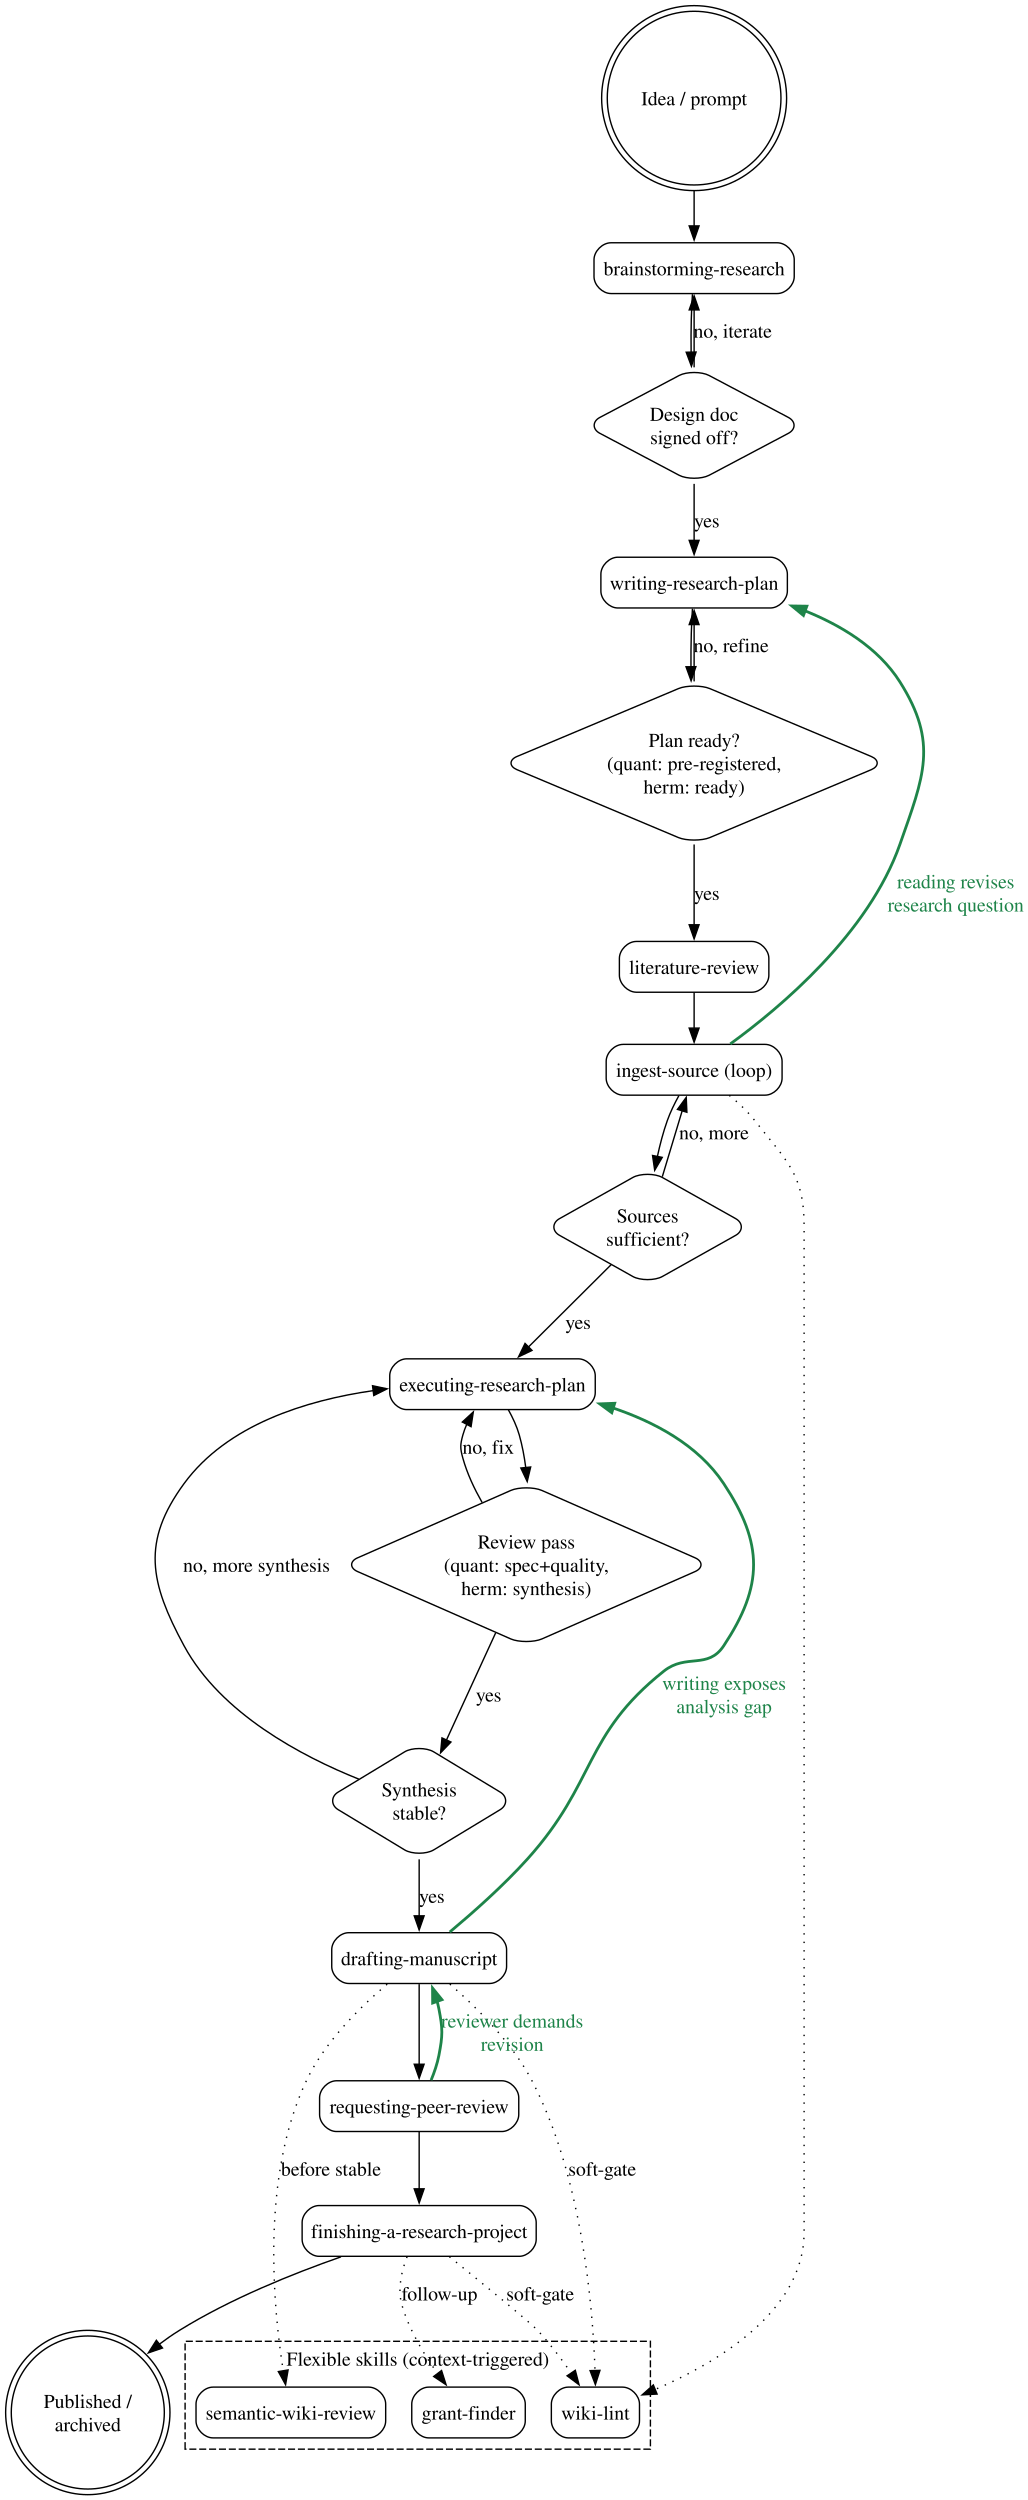
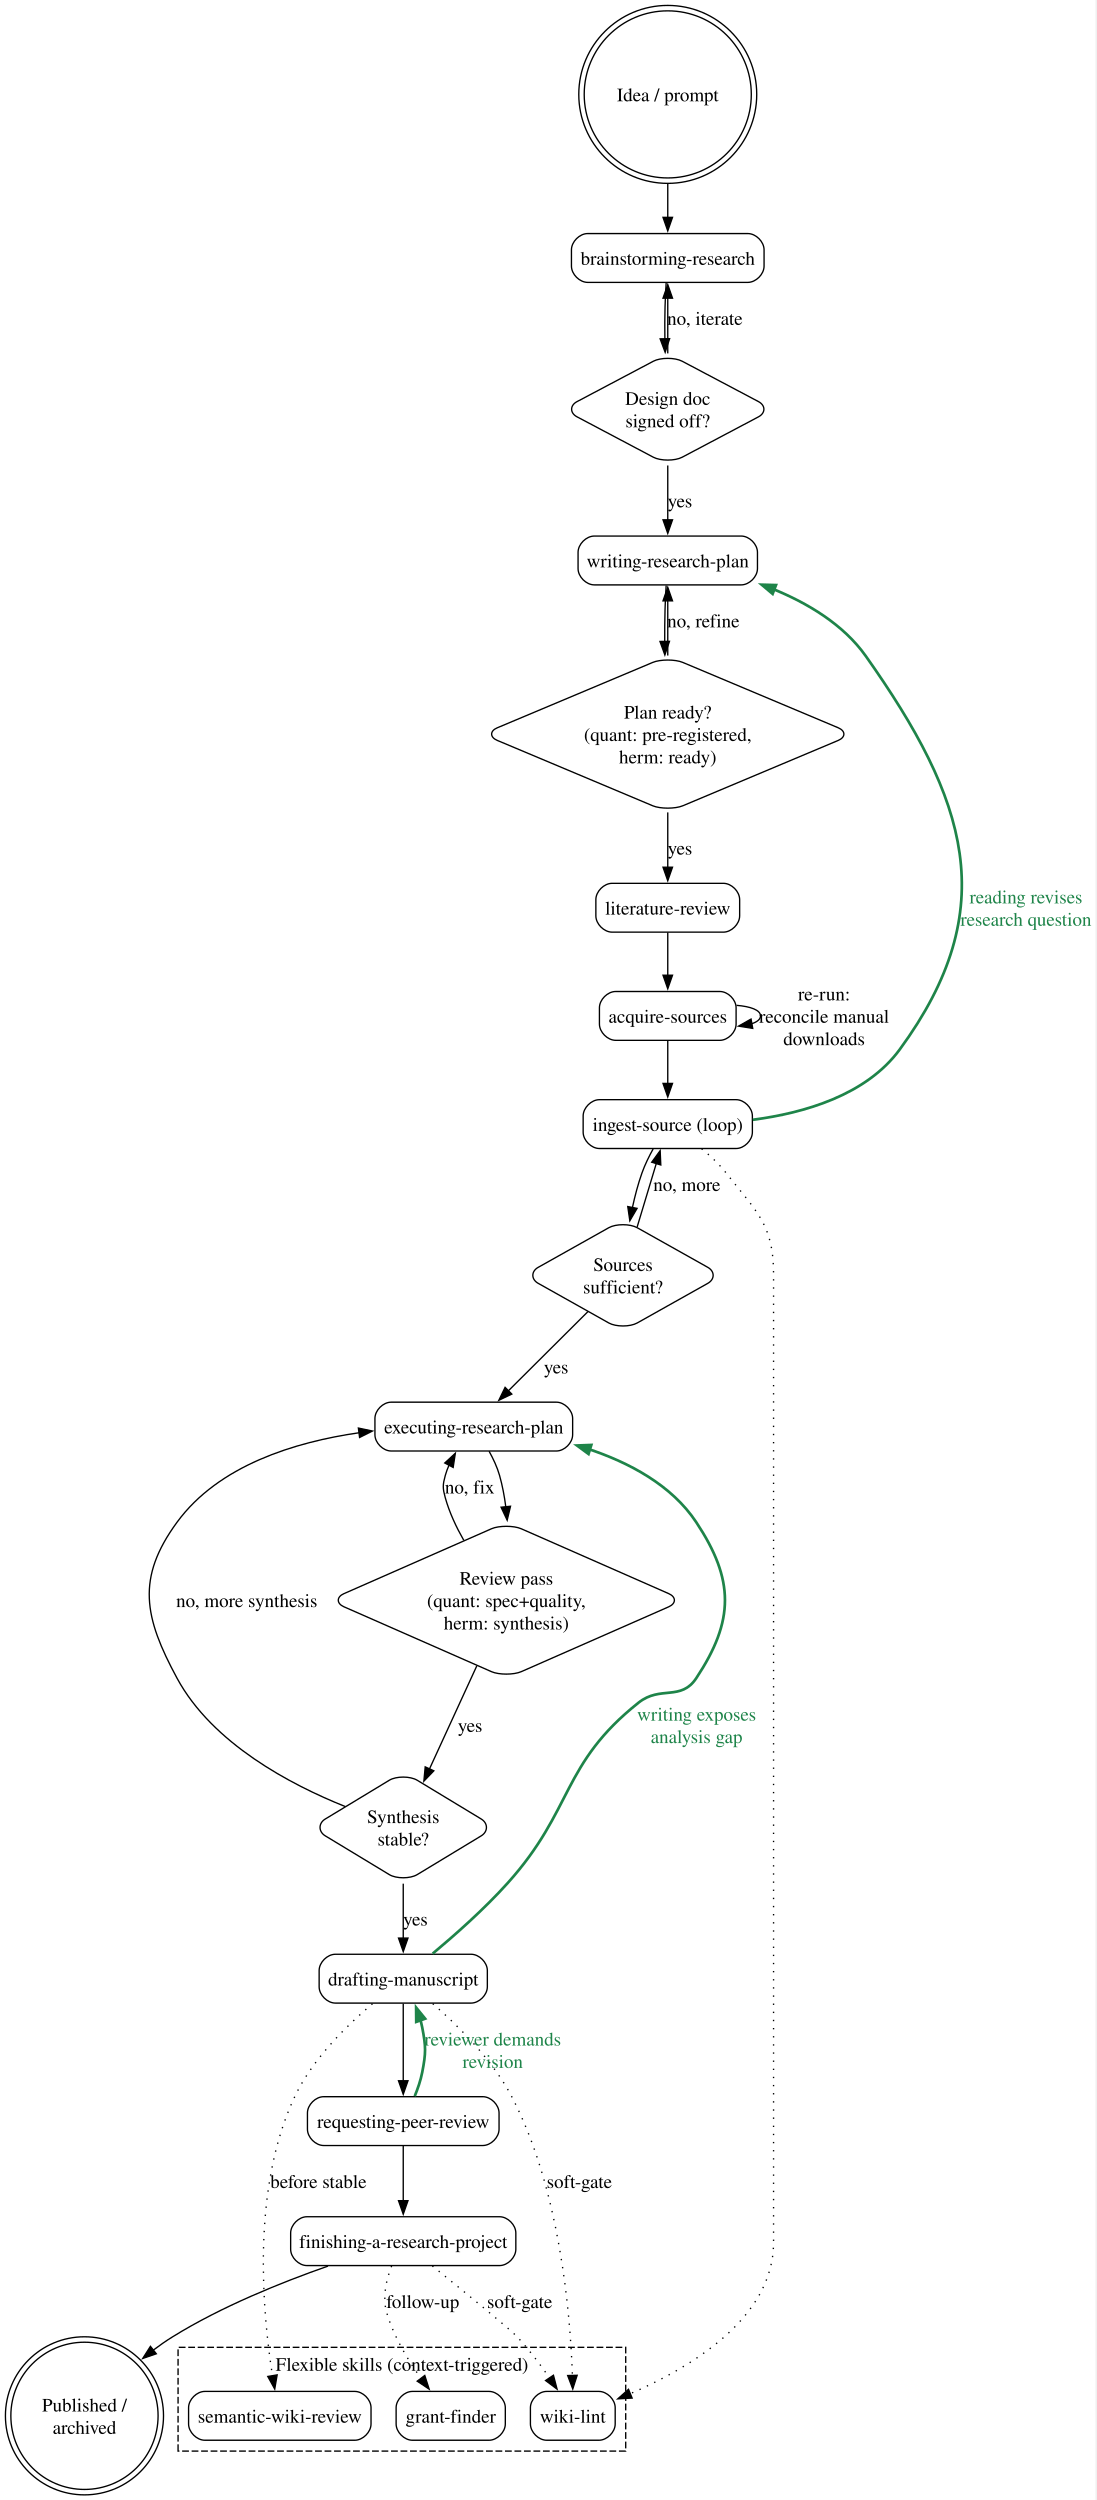
- <svg xmlns="http://www.w3.org/2000/svg" width="729pt" height="1773pt" viewBox="0.00 0.00 729.00 1773.00">
-   <g id="graph0" class="graph" transform="scale(1 1) rotate(0) translate(4 1769.22)">
-     <polygon fill="white" stroke="none" points="-4,4 -4,-1769.22 725.05,-1769.22 725.05,4 -4,4" />
+ <svg xmlns="http://www.w3.org/2000/svg" width="808pt" height="1843pt" viewBox="0.00 0.00 808.00 1843.00">
+   <g id="graph0" class="graph" transform="scale(1 1) rotate(0) translate(4 1839.22)">
+     <polygon fill="white" stroke="none" points="-4,4 -4,-1839.22 803.57,-1839.22 803.57,4 -4,4" />
    <g id="clust1" class="cluster">
      <polygon fill="none" stroke="black" stroke-dasharray="5,2" points="127.27,-32.27 127.27,-108.77 457.27,-108.77 457.27,-32.27 127.27,-32.27" />
      <text xml:space="preserve" text-anchor="middle" x="292.27" y="-91.47" font-family="Times,serif" font-size="14.00">Flexible skills (context-triggered)</text>
    </g>
    <g id="node1" class="node">
-       <ellipse fill="none" stroke="black" cx="488.27" cy="-1699.63" rx="61.59" ry="61.59" />
-       <ellipse fill="none" stroke="black" cx="488.27" cy="-1699.63" rx="65.59" ry="65.59" />
-       <text xml:space="preserve" text-anchor="middle" x="488.27" y="-1694.58" font-family="Times,serif" font-size="14.00">Idea / prompt</text>
+       <ellipse fill="none" stroke="black" cx="488.27" cy="-1769.63" rx="61.59" ry="61.59" />
+       <ellipse fill="none" stroke="black" cx="488.27" cy="-1769.63" rx="65.59" ry="65.59" />
+       <text xml:space="preserve" text-anchor="middle" x="488.27" y="-1764.58" font-family="Times,serif" font-size="14.00">Idea / prompt</text>
    </g>
    <g id="node2" class="node">
-       <path fill="none" stroke="black" d="M547.27,-1597.04C547.27,-1597.04 429.27,-1597.04 429.27,-1597.04 423.27,-1597.04 417.27,-1591.04 417.27,-1585.04 417.27,-1585.04 417.27,-1573.04 417.27,-1573.04 417.27,-1567.04 423.27,-1561.04 429.27,-1561.04 429.27,-1561.04 547.27,-1561.04 547.27,-1561.04 553.27,-1561.04 559.27,-1567.04 559.27,-1573.04 559.27,-1573.04 559.27,-1585.04 559.27,-1585.04 559.27,-1591.04 553.27,-1597.04 547.27,-1597.04" />
-       <text xml:space="preserve" text-anchor="middle" x="488.27" y="-1573.99" font-family="Times,serif" font-size="14.00">brainstorming-research</text>
+       <path fill="none" stroke="black" d="M547.27,-1667.04C547.27,-1667.04 429.27,-1667.04 429.27,-1667.04 423.27,-1667.04 417.27,-1661.04 417.27,-1655.04 417.27,-1655.04 417.27,-1643.04 417.27,-1643.04 417.27,-1637.04 423.27,-1631.04 429.27,-1631.04 429.27,-1631.04 547.27,-1631.04 547.27,-1631.04 553.27,-1631.04 559.27,-1637.04 559.27,-1643.04 559.27,-1643.04 559.27,-1655.04 559.27,-1655.04 559.27,-1661.04 553.27,-1667.04 547.27,-1667.04" />
+       <text xml:space="preserve" text-anchor="middle" x="488.27" y="-1643.99" font-family="Times,serif" font-size="14.00">brainstorming-research</text>
    </g>
    <g id="edge1" class="edge">
-       <path fill="none" stroke="black" d="M488.27,-1633.78C488.27,-1625.09 488.27,-1616.55 488.27,-1608.94" />
-       <polygon fill="black" stroke="black" points="491.77,-1608.99 488.27,-1598.99 484.77,-1608.99 491.77,-1608.99" />
+       <path fill="none" stroke="black" d="M488.27,-1703.78C488.27,-1695.09 488.27,-1686.55 488.27,-1678.94" />
+       <polygon fill="black" stroke="black" points="491.77,-1678.99 488.27,-1668.99 484.77,-1678.99 491.77,-1678.99" />
    </g>
    <g id="node3" class="node">
-       <path fill="none" stroke="black" d="M477.66,-1502.93C477.66,-1502.93 421.38,-1473.15 421.38,-1473.15 416.07,-1470.35 416.07,-1464.74 421.38,-1461.93 421.38,-1461.93 477.66,-1432.15 477.66,-1432.15 482.97,-1429.35 493.57,-1429.35 498.88,-1432.15 498.88,-1432.15 555.16,-1461.93 555.16,-1461.93 560.47,-1464.74 560.47,-1470.35 555.16,-1473.15 555.16,-1473.15 498.88,-1502.93 498.88,-1502.93 493.57,-1505.74 482.97,-1505.74 477.66,-1502.93" />
-       <text xml:space="preserve" text-anchor="middle" x="488.27" y="-1470.74" font-family="Times,serif" font-size="14.00">Design doc</text>
-       <text xml:space="preserve" text-anchor="middle" x="488.27" y="-1454.24" font-family="Times,serif" font-size="14.00">signed off?</text>
+       <path fill="none" stroke="black" d="M477.66,-1572.93C477.66,-1572.93 421.38,-1543.15 421.38,-1543.15 416.07,-1540.35 416.07,-1534.74 421.38,-1531.93 421.38,-1531.93 477.66,-1502.15 477.66,-1502.15 482.97,-1499.35 493.57,-1499.35 498.88,-1502.15 498.88,-1502.15 555.16,-1531.93 555.16,-1531.93 560.47,-1534.74 560.47,-1540.35 555.16,-1543.15 555.16,-1543.15 498.88,-1572.93 498.88,-1572.93 493.57,-1575.74 482.97,-1575.74 477.66,-1572.93" />
+       <text xml:space="preserve" text-anchor="middle" x="488.27" y="-1540.74" font-family="Times,serif" font-size="14.00">Design doc</text>
+       <text xml:space="preserve" text-anchor="middle" x="488.27" y="-1524.24" font-family="Times,serif" font-size="14.00">signed off?</text>
    </g>
    <g id="edge2" class="edge">
-       <path fill="none" stroke="black" d="M487.08,-1560.6C486.75,-1555 486.43,-1548.76 486.27,-1543.04 486.05,-1535.39 486.04,-1527.31 486.15,-1519.39" />
-       <polygon fill="black" stroke="black" points="489.65,-1519.56 486.36,-1509.49 482.65,-1519.42 489.65,-1519.56" />
+       <path fill="none" stroke="black" d="M487.08,-1630.6C486.75,-1625 486.43,-1618.76 486.27,-1613.04 486.05,-1605.39 486.04,-1597.31 486.15,-1589.39" />
+       <polygon fill="black" stroke="black" points="489.65,-1589.56 486.36,-1579.49 482.65,-1589.42 489.65,-1589.56" />
    </g>
    <g id="edge4" class="edge">
-       <path fill="none" stroke="black" d="M488.27,-1508.69C488.27,-1522.34 488.27,-1537.29 488.27,-1549.8" />
-       <polygon fill="black" stroke="black" points="484.77,-1549.42 488.27,-1559.42 491.77,-1549.42 484.77,-1549.42" />
-       <text xml:space="preserve" text-anchor="middle" x="515.65" y="-1529.74" font-family="Times,serif" font-size="14.00">no, iterate</text>
+       <path fill="none" stroke="black" d="M488.27,-1578.69C488.27,-1592.34 488.27,-1607.29 488.27,-1619.8" />
+       <polygon fill="black" stroke="black" points="484.77,-1619.42 488.27,-1629.42 491.77,-1619.42 484.77,-1619.42" />
+       <text xml:space="preserve" text-anchor="middle" x="515.65" y="-1599.74" font-family="Times,serif" font-size="14.00">no, iterate</text>
    </g>
    <g id="node4" class="node">
-       <path fill="none" stroke="black" d="M542.4,-1374.04C542.4,-1374.04 434.15,-1374.04 434.15,-1374.04 428.15,-1374.04 422.15,-1368.04 422.15,-1362.04 422.15,-1362.04 422.15,-1350.04 422.15,-1350.04 422.15,-1344.04 428.15,-1338.04 434.15,-1338.04 434.15,-1338.04 542.4,-1338.04 542.4,-1338.04 548.4,-1338.04 554.4,-1344.04 554.4,-1350.04 554.4,-1350.04 554.4,-1362.04 554.4,-1362.04 554.4,-1368.04 548.4,-1374.04 542.4,-1374.04" />
-       <text xml:space="preserve" text-anchor="middle" x="488.27" y="-1350.99" font-family="Times,serif" font-size="14.00">writing-research-plan</text>
+       <path fill="none" stroke="black" d="M542.4,-1444.04C542.4,-1444.04 434.15,-1444.04 434.15,-1444.04 428.15,-1444.04 422.15,-1438.04 422.15,-1432.04 422.15,-1432.04 422.15,-1420.04 422.15,-1420.04 422.15,-1414.04 428.15,-1408.04 434.15,-1408.04 434.15,-1408.04 542.4,-1408.04 542.4,-1408.04 548.4,-1408.04 554.4,-1414.04 554.4,-1420.04 554.4,-1420.04 554.4,-1432.04 554.4,-1432.04 554.4,-1438.04 548.4,-1444.04 542.4,-1444.04" />
+       <text xml:space="preserve" text-anchor="middle" x="488.27" y="-1420.99" font-family="Times,serif" font-size="14.00">writing-research-plan</text>
    </g>
    <g id="edge3" class="edge">
-       <path fill="none" stroke="black" d="M488.27,-1426.08C488.27,-1412.74 488.27,-1398.18 488.27,-1385.88" />
-       <polygon fill="black" stroke="black" points="491.77,-1385.99 488.27,-1375.99 484.77,-1385.99 491.77,-1385.99" />
-       <text xml:space="preserve" text-anchor="middle" x="497.27" y="-1395.24" font-family="Times,serif" font-size="14.00">yes</text>
+       <path fill="none" stroke="black" d="M488.27,-1496.08C488.27,-1482.74 488.27,-1468.18 488.27,-1455.88" />
+       <polygon fill="black" stroke="black" points="491.77,-1455.99 488.27,-1445.99 484.77,-1455.99 491.77,-1455.99" />
+       <text xml:space="preserve" text-anchor="middle" x="497.27" y="-1465.24" font-family="Times,serif" font-size="14.00">yes</text>
    </g>
    <g id="node5" class="node">
-       <path fill="none" stroke="black" d="M477.21,-1280.89C477.21,-1280.89 362.58,-1232.69 362.58,-1232.69 357.05,-1230.37 357.05,-1225.72 362.58,-1223.39 362.58,-1223.39 477.21,-1175.19 477.21,-1175.19 482.74,-1172.87 493.8,-1172.87 499.33,-1175.19 499.33,-1175.19 613.96,-1223.39 613.96,-1223.39 619.49,-1225.72 619.49,-1230.37 613.96,-1232.69 613.96,-1232.69 499.33,-1280.89 499.33,-1280.89 493.8,-1283.22 482.74,-1283.22 477.21,-1280.89" />
-       <text xml:space="preserve" text-anchor="middle" x="488.27" y="-1239.49" font-family="Times,serif" font-size="14.00">Plan ready?</text>
-       <text xml:space="preserve" text-anchor="middle" x="488.27" y="-1222.99" font-family="Times,serif" font-size="14.00">(quant: pre-registered,</text>
-       <text xml:space="preserve" text-anchor="middle" x="488.27" y="-1206.49" font-family="Times,serif" font-size="14.00">herm: ready)</text>
+       <path fill="none" stroke="black" d="M477.21,-1350.89C477.21,-1350.89 362.58,-1302.69 362.58,-1302.69 357.05,-1300.37 357.05,-1295.72 362.58,-1293.39 362.58,-1293.39 477.21,-1245.19 477.21,-1245.19 482.74,-1242.87 493.8,-1242.87 499.33,-1245.19 499.33,-1245.19 613.96,-1293.39 613.96,-1293.39 619.49,-1295.72 619.49,-1300.37 613.96,-1302.69 613.96,-1302.69 499.33,-1350.89 499.33,-1350.89 493.8,-1353.22 482.74,-1353.22 477.21,-1350.89" />
+       <text xml:space="preserve" text-anchor="middle" x="488.27" y="-1309.49" font-family="Times,serif" font-size="14.00">Plan ready?</text>
+       <text xml:space="preserve" text-anchor="middle" x="488.27" y="-1292.99" font-family="Times,serif" font-size="14.00">(quant: pre-registered,</text>
+       <text xml:space="preserve" text-anchor="middle" x="488.27" y="-1276.49" font-family="Times,serif" font-size="14.00">herm: ready)</text>
    </g>
    <g id="edge5" class="edge">
-       <path fill="none" stroke="black" d="M487.08,-1337.6C486.75,-1332 486.43,-1325.76 486.27,-1320.04 486.05,-1312.31 485.99,-1304.21 486.03,-1296.16" />
-       <polygon fill="black" stroke="black" points="489.53,-1296.42 486.14,-1286.38 482.53,-1296.34 489.53,-1296.42" />
+       <path fill="none" stroke="black" d="M487.08,-1407.6C486.75,-1402 486.43,-1395.76 486.27,-1390.04 486.05,-1382.31 485.99,-1374.21 486.03,-1366.16" />
+       <polygon fill="black" stroke="black" points="489.53,-1366.42 486.14,-1356.38 482.53,-1366.34 489.53,-1366.42" />
    </g>
    <g id="edge7" class="edge">
-       <path fill="none" stroke="black" d="M488.27,-1285.95C488.27,-1300.06 488.27,-1314.58 488.27,-1326.64" />
-       <polygon fill="black" stroke="black" points="484.77,-1326.27 488.27,-1336.27 491.77,-1326.27 484.77,-1326.27" />
-       <text xml:space="preserve" text-anchor="middle" x="514.52" y="-1306.74" font-family="Times,serif" font-size="14.00">no, refine</text>
+       <path fill="none" stroke="black" d="M488.27,-1355.95C488.27,-1370.06 488.27,-1384.58 488.27,-1396.64" />
+       <polygon fill="black" stroke="black" points="484.77,-1396.27 488.27,-1406.27 491.77,-1396.27 484.77,-1396.27" />
+       <text xml:space="preserve" text-anchor="middle" x="514.52" y="-1376.74" font-family="Times,serif" font-size="14.00">no, refine</text>
    </g>
    <g id="node6" class="node">
-       <path fill="none" stroke="black" d="M529.27,-1101.54C529.27,-1101.54 447.27,-1101.54 447.27,-1101.54 441.27,-1101.54 435.27,-1095.54 435.27,-1089.54 435.27,-1089.54 435.27,-1077.54 435.27,-1077.54 435.27,-1071.54 441.27,-1065.54 447.27,-1065.54 447.27,-1065.54 529.27,-1065.54 529.27,-1065.54 535.27,-1065.54 541.27,-1071.54 541.27,-1077.54 541.27,-1077.54 541.27,-1089.54 541.27,-1089.54 541.27,-1095.54 535.27,-1101.54 529.27,-1101.54" />
-       <text xml:space="preserve" text-anchor="middle" x="488.27" y="-1078.49" font-family="Times,serif" font-size="14.00">literature-review</text>
+       <path fill="none" stroke="black" d="M529.27,-1188.04C529.27,-1188.04 447.27,-1188.04 447.27,-1188.04 441.27,-1188.04 435.27,-1182.04 435.27,-1176.04 435.27,-1176.04 435.27,-1164.04 435.27,-1164.04 435.27,-1158.04 441.27,-1152.04 447.27,-1152.04 447.27,-1152.04 529.27,-1152.04 529.27,-1152.04 535.27,-1152.04 541.27,-1158.04 541.27,-1164.04 541.27,-1164.04 541.27,-1176.04 541.27,-1176.04 541.27,-1182.04 535.27,-1188.04 529.27,-1188.04" />
+       <text xml:space="preserve" text-anchor="middle" x="488.27" y="-1164.99" font-family="Times,serif" font-size="14.00">literature-review</text>
    </g>
    <g id="edge6" class="edge">
-       <path fill="none" stroke="black" d="M488.27,-1170.31C488.27,-1150.77 488.27,-1129.7 488.27,-1113.34" />
-       <polygon fill="black" stroke="black" points="491.77,-1113.36 488.27,-1103.36 484.77,-1113.36 491.77,-1113.36" />
-       <text xml:space="preserve" text-anchor="middle" x="497.27" y="-1130.99" font-family="Times,serif" font-size="14.00">yes</text>
+       <path fill="none" stroke="black" d="M488.27,-1240.31C488.27,-1226.2 488.27,-1211.67 488.27,-1199.58" />
+       <polygon fill="black" stroke="black" points="491.77,-1199.93 488.27,-1189.93 484.77,-1199.93 491.77,-1199.93" />
+       <text xml:space="preserve" text-anchor="middle" x="497.27" y="-1209.24" font-family="Times,serif" font-size="14.00">yes</text>
    </g>
    <g id="node7" class="node">
+       <path fill="none" stroke="black" d="M526.65,-1108.29C526.65,-1108.29 449.9,-1108.29 449.9,-1108.29 443.9,-1108.29 437.9,-1102.29 437.9,-1096.29 437.9,-1096.29 437.9,-1084.29 437.9,-1084.29 437.9,-1078.29 443.9,-1072.29 449.9,-1072.29 449.9,-1072.29 526.65,-1072.29 526.65,-1072.29 532.65,-1072.29 538.65,-1078.29 538.65,-1084.29 538.65,-1084.29 538.65,-1096.29 538.65,-1096.29 538.65,-1102.29 532.65,-1108.29 526.65,-1108.29" />
+       <text xml:space="preserve" text-anchor="middle" x="488.27" y="-1085.24" font-family="Times,serif" font-size="14.00">acquire-sources</text>
+     </g>
+     <g id="edge8" class="edge">
+       <path fill="none" stroke="black" d="M488.27,-1151.79C488.27,-1142.49 488.27,-1130.77 488.27,-1120.14" />
+       <polygon fill="black" stroke="black" points="491.77,-1120.28 488.27,-1110.28 484.77,-1120.28 491.77,-1120.28" />
+     </g>
+     <g id="edge10" class="edge">
+       <path fill="none" stroke="black" d="M538.96,-1098.09C549.27,-1097.24 556.65,-1094.64 556.65,-1090.29 556.65,-1087.78 554.18,-1085.85 550.11,-1084.5" />
+       <polygon fill="black" stroke="black" points="550.91,-1081.09 540.45,-1082.76 549.67,-1087.98 550.91,-1081.09" />
+       <text xml:space="preserve" text-anchor="middle" x="603.52" y="-1101.74" font-family="Times,serif" font-size="14.00">re-run:</text>
+       <text xml:space="preserve" text-anchor="middle" x="603.52" y="-1085.24" font-family="Times,serif" font-size="14.00">reconcile manual</text>
+       <text xml:space="preserve" text-anchor="middle" x="603.52" y="-1068.74" font-family="Times,serif" font-size="14.00">downloads</text>
+     </g>
+     <g id="node8" class="node">
      <path fill="none" stroke="black" d="M538.65,-1028.54C538.65,-1028.54 437.9,-1028.54 437.9,-1028.54 431.9,-1028.54 425.9,-1022.54 425.9,-1016.54 425.9,-1016.54 425.9,-1004.54 425.9,-1004.54 425.9,-998.54 431.9,-992.54 437.9,-992.54 437.9,-992.54 538.65,-992.54 538.65,-992.54 544.65,-992.54 550.65,-998.54 550.65,-1004.54 550.65,-1004.54 550.65,-1016.54 550.65,-1016.54 550.65,-1022.54 544.65,-1028.54 538.65,-1028.54" />
      <text xml:space="preserve" text-anchor="middle" x="488.27" y="-1005.49" font-family="Times,serif" font-size="14.00">ingest-source (loop)</text>
    </g>
-     <g id="edge8" class="edge">
-       <path fill="none" stroke="black" d="M488.27,-1065.35C488.27,-1057.77 488.27,-1048.64 488.27,-1040.08" />
-       <polygon fill="black" stroke="black" points="491.77,-1040.08 488.27,-1030.08 484.77,-1040.08 491.77,-1040.08" />
-     </g>
-     <g id="edge20" class="edge">
-       <path fill="none" stroke="#1e8449" stroke-width="2" d="M513.92,-1028.86C549.53,-1054.73 612.07,-1107.24 634.27,-1170.54 651.19,-1218.77 661.56,-1242.33 634.27,-1285.54 618.72,-1310.16 591.8,-1326.24 565.28,-1336.66" />
-       <polygon fill="#1e8449" stroke="#1e8449" stroke-width="2" points="565.79,-1332.74 557.61,-1339.47 568.2,-1339.31 565.79,-1332.74" />
-       <text xml:space="preserve" text-anchor="middle" x="673.8" y="-1139.24" font-family="Times,serif" font-size="14.00" fill="#1e8449">reading revises</text>
-       <text xml:space="preserve" text-anchor="middle" x="673.8" y="-1122.74" font-family="Times,serif" font-size="14.00" fill="#1e8449">research question</text>
-     </g>
-     <g id="node8" class="node">
+     <g id="edge9" class="edge">
+       <path fill="none" stroke="black" d="M488.27,-1072.04C488.27,-1062.74 488.27,-1051.02 488.27,-1040.39" />
+       <polygon fill="black" stroke="black" points="491.77,-1040.53 488.27,-1030.53 484.77,-1040.53 491.77,-1040.53" />
+     </g>
+     <g id="edge22" class="edge">
+       <path fill="none" stroke="#1e8449" stroke-width="2" d="M550.96,-1013.72C588.91,-1018.67 634.61,-1031.89 659.27,-1065.54 735.74,-1169.89 708.91,-1249.88 634.27,-1355.54 617.76,-1378.92 591.24,-1394.7 565.31,-1405.22" />
+       <polygon fill="#1e8449" stroke="#1e8449" stroke-width="2" points="565.58,-1401.38 557.48,-1408.2 568.07,-1407.92 565.58,-1401.38" />
+       <text xml:space="preserve" text-anchor="middle" x="752.32" y="-1173.24" font-family="Times,serif" font-size="14.00" fill="#1e8449">reading revises</text>
+       <text xml:space="preserve" text-anchor="middle" x="752.32" y="-1156.74" font-family="Times,serif" font-size="14.00" fill="#1e8449">research question</text>
+     </g>
+     <g id="node9" class="node">
      <path fill="none" stroke="black" d="M444.81,-934.16C444.81,-934.16 392.73,-904.92 392.73,-904.92 387.5,-901.98 387.5,-896.1 392.73,-893.16 392.73,-893.16 444.81,-863.92 444.81,-863.92 450.04,-860.98 460.5,-860.98 465.73,-863.92 465.73,-863.92 517.81,-893.16 517.81,-893.16 523.04,-896.1 523.04,-901.98 517.81,-904.92 517.81,-904.92 465.73,-934.16 465.73,-934.16 460.5,-937.1 450.04,-937.1 444.81,-934.16" />
      <text xml:space="preserve" text-anchor="middle" x="455.27" y="-902.24" font-family="Times,serif" font-size="14.00">Sources</text>
      <text xml:space="preserve" text-anchor="middle" x="455.27" y="-885.74" font-family="Times,serif" font-size="14.00">sufficient?</text>
    </g>
-     <g id="edge9" class="edge">
+     <g id="edge11" class="edge">
      <path fill="none" stroke="black" d="M477.49,-992.23C474.45,-986.74 471.4,-980.53 469.27,-974.54 466.39,-966.44 464.07,-957.61 462.21,-948.97" />
      <polygon fill="black" stroke="black" points="465.66,-948.41 460.31,-939.27 458.79,-949.75 465.66,-948.41" />
    </g>
-     <g id="node16" class="node">
+     <g id="node17" class="node">
      <path fill="none" stroke="black" d="M437.52,-76.27C437.52,-76.27 399.02,-76.27 399.02,-76.27 393.02,-76.27 387.02,-70.27 387.02,-64.27 387.02,-64.27 387.02,-52.27 387.02,-52.27 387.02,-46.27 393.02,-40.27 399.02,-40.27 399.02,-40.27 437.52,-40.27 437.52,-40.27 443.52,-40.27 449.52,-46.27 449.52,-52.27 449.52,-52.27 449.52,-64.27 449.52,-64.27 449.52,-70.27 443.52,-76.27 437.52,-76.27" />
      <text xml:space="preserve" text-anchor="middle" x="418.27" y="-53.22" font-family="Times,serif" font-size="14.00">wiki-lint</text>
    </g>
-     <g id="edge23" class="edge">
+     <g id="edge25" class="edge">
      <path fill="none" stroke="black" stroke-dasharray="1,5" d="M513.23,-992.37C519.65,-987.15 526.17,-981.06 531.27,-974.54 553.8,-945.72 566.27,-936.62 566.27,-900.04 566.27,-900.04 566.27,-900.04 566.27,-186.04 566.27,-129.94 504.17,-93.33 460.42,-74.49" />
      <polygon fill="black" stroke="black" points="462,-71.36 451.42,-70.77 459.33,-77.83 462,-71.36" />
    </g>
-     <g id="edge10" class="edge">
+     <g id="edge12" class="edge">
      <path fill="none" stroke="black" d="M465.71,-934.69C470.29,-949.88 475.59,-967.46 479.9,-981.77" />
      <polygon fill="black" stroke="black" points="476.44,-982.42 482.68,-990.98 483.14,-980.4 476.44,-982.42" />
      <text xml:space="preserve" text-anchor="middle" x="502.35" y="-961.24" font-family="Times,serif" font-size="14.00">no, more</text>
    </g>
-     <g id="node9" class="node">
+     <g id="node10" class="node">
      <path fill="none" stroke="black" d="M406.15,-805.54C406.15,-805.54 284.4,-805.54 284.4,-805.54 278.4,-805.54 272.4,-799.54 272.4,-793.54 272.4,-793.54 272.4,-781.54 272.4,-781.54 272.4,-775.54 278.4,-769.54 284.4,-769.54 284.4,-769.54 406.15,-769.54 406.15,-769.54 412.15,-769.54 418.15,-775.54 418.15,-781.54 418.15,-781.54 418.15,-793.54 418.15,-793.54 418.15,-799.54 412.15,-805.54 406.15,-805.54" />
      <text xml:space="preserve" text-anchor="middle" x="345.27" y="-782.49" font-family="Times,serif" font-size="14.00">executing-research-plan</text>
    </g>
-     <g id="edge11" class="edge">
+     <g id="edge13" class="edge">
      <path fill="none" stroke="black" d="M429.48,-872.37C411.8,-854.77 388.44,-831.52 370.82,-813.97" />
      <polygon fill="black" stroke="black" points="373.3,-811.51 363.74,-806.93 368.36,-816.47 373.3,-811.51" />
      <text xml:space="preserve" text-anchor="middle" x="405.97" y="-826.74" font-family="Times,serif" font-size="14.00">yes</text>
    </g>
-     <g id="node10" class="node">
+     <g id="node11" class="node">
      <path fill="none" stroke="black" d="M358.29,-712.21C358.29,-712.21 249.51,-664.37 249.51,-664.37 244.01,-661.96 244.01,-657.13 249.51,-654.71 249.51,-654.71 358.29,-606.87 358.29,-606.87 363.78,-604.46 374.76,-604.46 380.26,-606.87 380.26,-606.87 489.04,-654.71 489.04,-654.71 494.53,-657.13 494.53,-661.96 489.04,-664.37 489.04,-664.37 380.26,-712.21 380.26,-712.21 374.76,-714.63 363.78,-714.63 358.29,-712.21" />
      <text xml:space="preserve" text-anchor="middle" x="369.27" y="-670.99" font-family="Times,serif" font-size="14.00">Review pass</text>
      <text xml:space="preserve" text-anchor="middle" x="369.27" y="-654.49" font-family="Times,serif" font-size="14.00">(quant: spec+quality,</text>
      <text xml:space="preserve" text-anchor="middle" x="369.27" y="-637.99" font-family="Times,serif" font-size="14.00">herm: synthesis)</text>
    </g>
-     <g id="edge12" class="edge">
+     <g id="edge14" class="edge">
      <path fill="none" stroke="black" d="M356.54,-769.39C359.59,-763.9 362.54,-757.66 364.27,-751.54 366.38,-744.09 367.87,-736.16 368.89,-728.21" />
      <polygon fill="black" stroke="black" points="372.35,-728.82 369.89,-718.51 365.38,-728.1 372.35,-728.82" />
    </g>
-     <g id="edge13" class="edge">
+     <g id="edge15" class="edge">
      <path fill="none" stroke="black" d="M337.93,-703.63C332.3,-713.5 327.27,-724.27 324.27,-735.04 322.3,-742.11 322.31,-744.47 324.27,-751.54 324.99,-754.13 325.96,-756.73 327.08,-759.26" />
      <polygon fill="black" stroke="black" points="323.88,-760.71 331.67,-767.89 330.07,-757.42 323.88,-760.71" />
      <text xml:space="preserve" text-anchor="middle" x="342.27" y="-738.24" font-family="Times,serif" font-size="14.00">no, fix</text>
    </g>
-     <g id="node11" class="node">
+     <g id="node12" class="node">
      <path fill="none" stroke="black" d="M283,-526.83C283,-526.83 235.79,-498.25 235.79,-498.25 230.65,-495.15 230.65,-488.93 235.79,-485.83 235.79,-485.83 283,-457.25 283,-457.25 288.14,-454.15 298.4,-454.15 303.54,-457.25 303.54,-457.25 350.75,-485.83 350.75,-485.83 355.89,-488.93 355.89,-495.15 350.75,-498.25 350.75,-498.25 303.54,-526.83 303.54,-526.83 298.4,-529.93 288.14,-529.93 283,-526.83" />
      <text xml:space="preserve" text-anchor="middle" x="293.27" y="-495.24" font-family="Times,serif" font-size="14.00">Synthesis</text>
      <text xml:space="preserve" text-anchor="middle" x="293.27" y="-478.74" font-family="Times,serif" font-size="14.00">stable?</text>
    </g>
-     <g id="edge14" class="edge">
+     <g id="edge16" class="edge">
      <path fill="none" stroke="black" d="M347.49,-611.12C336.46,-587.09 323.19,-558.18 312.53,-534.98" />
      <polygon fill="black" stroke="black" points="315.82,-533.77 308.47,-526.14 309.46,-536.69 315.82,-533.77" />
      <text xml:space="preserve" text-anchor="middle" x="342.55" y="-562.49" font-family="Times,serif" font-size="14.00">yes</text>
    </g>
-     <g id="edge16" class="edge">
+     <g id="edge18" class="edge">
      <path fill="none" stroke="black" d="M250.48,-507.45C210.31,-523.53 152.61,-553.83 126.52,-602.04 102.2,-646.99 96.34,-675.79 126.52,-717.04 157.12,-758.87 213.1,-776.14 260.77,-783" />
      <polygon fill="black" stroke="black" points="260.19,-786.46 270.55,-784.27 261.08,-779.51 260.19,-786.46" />
      <text xml:space="preserve" text-anchor="middle" x="177.9" y="-654.49" font-family="Times,serif" font-size="14.00">no, more synthesis</text>
    </g>
-     <g id="node12" class="node">
+     <g id="node13" class="node">
      <path fill="none" stroke="black" d="M343.27,-398.54C343.27,-398.54 243.27,-398.54 243.27,-398.54 237.27,-398.54 231.27,-392.54 231.27,-386.54 231.27,-386.54 231.27,-374.54 231.27,-374.54 231.27,-368.54 237.27,-362.54 243.27,-362.54 243.27,-362.54 343.27,-362.54 343.27,-362.54 349.27,-362.54 355.27,-368.54 355.27,-374.54 355.27,-374.54 355.27,-386.54 355.27,-386.54 355.27,-392.54 349.27,-398.54 343.27,-398.54" />
      <text xml:space="preserve" text-anchor="middle" x="293.27" y="-375.49" font-family="Times,serif" font-size="14.00">drafting-manuscript</text>
    </g>
-     <g id="edge15" class="edge">
+     <g id="edge17" class="edge">
      <path fill="none" stroke="black" d="M293.27,-450.58C293.27,-437.24 293.27,-422.68 293.27,-410.38" />
      <polygon fill="black" stroke="black" points="296.77,-410.49 293.27,-400.49 289.77,-410.49 296.77,-410.49" />
      <text xml:space="preserve" text-anchor="middle" x="302.27" y="-419.74" font-family="Times,serif" font-size="14.00">yes</text>
    </g>
-     <g id="edge21" class="edge">
+     <g id="edge23" class="edge">
      <path fill="none" stroke="#1e8449" stroke-width="2" d="M314.97,-399.02C331.05,-412.45 353.06,-431.89 370.27,-451.04 419.09,-505.36 409.61,-538.58 466.77,-584.04 482.83,-596.81 497.94,-584.94 509.27,-602.04 537.5,-644.65 537.49,-674.43 509.27,-717.04 491.09,-744.49 459.68,-761.12 429.17,-771.2" />
      <polygon fill="#1e8449" stroke="#1e8449" stroke-width="2" points="429.87,-767.32 421.34,-773.6 431.93,-774.01 429.87,-767.32" />
      <text xml:space="preserve" text-anchor="middle" x="509.52" y="-570.74" font-family="Times,serif" font-size="14.00" fill="#1e8449">writing exposes</text>
      <text xml:space="preserve" text-anchor="middle" x="509.52" y="-554.24" font-family="Times,serif" font-size="14.00" fill="#1e8449">analysis gap</text>
    </g>
-     <g id="node13" class="node">
+     <g id="node14" class="node">
      <path fill="none" stroke="black" d="M351.9,-293.54C351.9,-293.54 234.65,-293.54 234.65,-293.54 228.65,-293.54 222.65,-287.54 222.65,-281.54 222.65,-281.54 222.65,-269.54 222.65,-269.54 222.65,-263.54 228.65,-257.54 234.65,-257.54 234.65,-257.54 351.9,-257.54 351.9,-257.54 357.9,-257.54 363.9,-263.54 363.9,-269.54 363.9,-269.54 363.9,-281.54 363.9,-281.54 363.9,-287.54 357.9,-293.54 351.9,-293.54" />
      <text xml:space="preserve" text-anchor="middle" x="293.27" y="-270.49" font-family="Times,serif" font-size="14.00">requesting-peer-review</text>
    </g>
-     <g id="edge17" class="edge">
+     <g id="edge19" class="edge">
      <path fill="none" stroke="black" d="M293.27,-362.07C293.27,-346.51 293.27,-323.46 293.27,-305.2" />
      <polygon fill="black" stroke="black" points="296.77,-305.27 293.27,-295.27 289.77,-305.27 296.77,-305.27" />
    </g>
-     <g id="edge24" class="edge">
+     <g id="edge26" class="edge">
      <path fill="none" stroke="black" stroke-dasharray="1,5" d="M315.04,-362.09C333.4,-346.18 358.91,-321.01 373.27,-293.54 408.69,-225.8 416.43,-133.96 417.99,-87.98" />
      <polygon fill="black" stroke="black" points="421.48,-88.15 418.24,-78.06 414.49,-87.97 421.48,-88.15" />
      <text xml:space="preserve" text-anchor="middle" x="423.1" y="-226.24" font-family="Times,serif" font-size="14.00">soft-gate</text>
    </g>
-     <g id="node17" class="node">
+     <g id="node18" class="node">
      <path fill="none" stroke="black" d="M257.52,-76.27C257.52,-76.27 147.02,-76.27 147.02,-76.27 141.02,-76.27 135.02,-70.27 135.02,-64.27 135.02,-64.27 135.02,-52.27 135.02,-52.27 135.02,-46.27 141.02,-40.27 147.02,-40.27 147.02,-40.27 257.52,-40.27 257.52,-40.27 263.52,-40.27 269.52,-46.27 269.52,-52.27 269.52,-52.27 269.52,-64.27 269.52,-64.27 269.52,-70.27 263.52,-76.27 257.52,-76.27" />
      <text xml:space="preserve" text-anchor="middle" x="202.27" y="-53.22" font-family="Times,serif" font-size="14.00">semantic-wiki-review</text>
    </g>
-     <g id="edge26" class="edge">
+     <g id="edge28" class="edge">
      <path fill="none" stroke="black" stroke-dasharray="1,5" d="M270.58,-362.05C251.91,-346.29 226.44,-321.37 213.27,-293.54 181.05,-225.47 189.65,-133.46 196.9,-87.65" />
      <polygon fill="black" stroke="black" points="200.31,-88.46 198.53,-78.01 193.41,-87.29 200.31,-88.46" />
      <text xml:space="preserve" text-anchor="middle" x="230.74" y="-226.24" font-family="Times,serif" font-size="14.00">before stable</text>
    </g>
-     <g id="edge22" class="edge">
+     <g id="edge24" class="edge">
      <path fill="none" stroke="#1e8449" stroke-width="2" d="M301.74,-293.95C304,-299.45 306.13,-305.63 307.27,-311.54 310.04,-325.94 310.04,-330.14 307.27,-344.54 306.83,-346.85 306.23,-349.2 305.53,-351.54" />
      <polygon fill="#1e8449" stroke="#1e8449" stroke-width="2" points="302.84,-348.69 302.76,-359.28 309.43,-351.04 302.84,-348.69" />
      <text xml:space="preserve" text-anchor="middle" x="359.23" y="-331.24" font-family="Times,serif" font-size="14.00" fill="#1e8449">reviewer demands</text>
      <text xml:space="preserve" text-anchor="middle" x="359.23" y="-314.74" font-family="Times,serif" font-size="14.00" fill="#1e8449">revision</text>
    </g>
-     <g id="node14" class="node">
+     <g id="node15" class="node">
      <path fill="none" stroke="black" d="M364.27,-205.04C364.27,-205.04 222.27,-205.04 222.27,-205.04 216.27,-205.04 210.27,-199.04 210.27,-193.04 210.27,-193.04 210.27,-181.04 210.27,-181.04 210.27,-175.04 216.27,-169.04 222.27,-169.04 222.27,-169.04 364.27,-169.04 364.27,-169.04 370.27,-169.04 376.27,-175.04 376.27,-181.04 376.27,-181.04 376.27,-193.04 376.27,-193.04 376.27,-199.04 370.27,-205.04 364.27,-205.04" />
      <text xml:space="preserve" text-anchor="middle" x="293.27" y="-181.99" font-family="Times,serif" font-size="14.00">finishing-a-research-project</text>
    </g>
-     <g id="edge18" class="edge">
+     <g id="edge20" class="edge">
      <path fill="none" stroke="black" d="M293.27,-257.45C293.27,-245.8 293.27,-230.09 293.27,-216.56" />
      <polygon fill="black" stroke="black" points="296.77,-216.9 293.27,-206.9 289.77,-216.9 296.77,-216.9" />
    </g>
-     <g id="node15" class="node">
+     <g id="node16" class="node">
      <ellipse fill="none" stroke="black" cx="58.27" cy="-58.27" rx="54.27" ry="54.27" />
      <ellipse fill="none" stroke="black" cx="58.27" cy="-58.27" rx="58.27" ry="58.27" />
      <text xml:space="preserve" text-anchor="middle" x="58.27" y="-61.47" font-family="Times,serif" font-size="14.00">Published /</text>
      <text xml:space="preserve" text-anchor="middle" x="58.27" y="-44.97" font-family="Times,serif" font-size="14.00">archived</text>
    </g>
-     <g id="edge19" class="edge">
+     <g id="edge21" class="edge">
      <path fill="none" stroke="black" d="M237.82,-168.67C203.45,-156.64 159.17,-138.81 123.27,-116.54 118.44,-113.55 113.62,-110.19 108.91,-106.64" />
      <polygon fill="black" stroke="black" points="111.23,-104.01 101.22,-100.56 106.9,-109.5 111.23,-104.01" />
    </g>
-     <g id="edge25" class="edge">
+     <g id="edge27" class="edge">
      <path fill="none" stroke="black" stroke-dasharray="1,5" d="M314.72,-168.78C337.78,-150.14 371.88,-122.32 377.27,-116.54 385.9,-107.28 394.26,-96.15 401.15,-86.17" />
      <polygon fill="black" stroke="black" points="404,-88.2 406.66,-77.95 398.18,-84.3 404,-88.2" />
      <text xml:space="preserve" text-anchor="middle" x="379.11" y="-137.74" font-family="Times,serif" font-size="14.00">soft-gate</text>
    </g>
-     <g id="node18" class="node">
+     <g id="node19" class="node">
      <path fill="none" stroke="black" d="M356.52,-76.27C356.52,-76.27 300.02,-76.27 300.02,-76.27 294.02,-76.27 288.02,-70.27 288.02,-64.27 288.02,-64.27 288.02,-52.27 288.02,-52.27 288.02,-46.27 294.02,-40.27 300.02,-40.27 300.02,-40.27 356.52,-40.27 356.52,-40.27 362.52,-40.27 368.52,-46.27 368.52,-52.27 368.52,-52.27 368.52,-64.27 368.52,-64.27 368.52,-70.27 362.52,-76.27 356.52,-76.27" />
      <text xml:space="preserve" text-anchor="middle" x="328.27" y="-53.22" font-family="Times,serif" font-size="14.00">grant-finder</text>
    </g>
-     <g id="edge27" class="edge">
+     <g id="edge29" class="edge">
      <path fill="none" stroke="black" stroke-dasharray="1,5" d="M284.7,-168.77C280.83,-158.72 277.77,-145.85 281.02,-134.54 286.12,-116.83 296.74,-99.26 306.63,-85.56" />
      <polygon fill="black" stroke="black" points="309.15,-88.04 312.37,-77.94 303.56,-83.82 309.15,-88.04" />
      <text xml:space="preserve" text-anchor="middle" x="307.65" y="-137.74" font-family="Times,serif" font-size="14.00">follow-up</text>
    </g>
  </g>
</svg>
